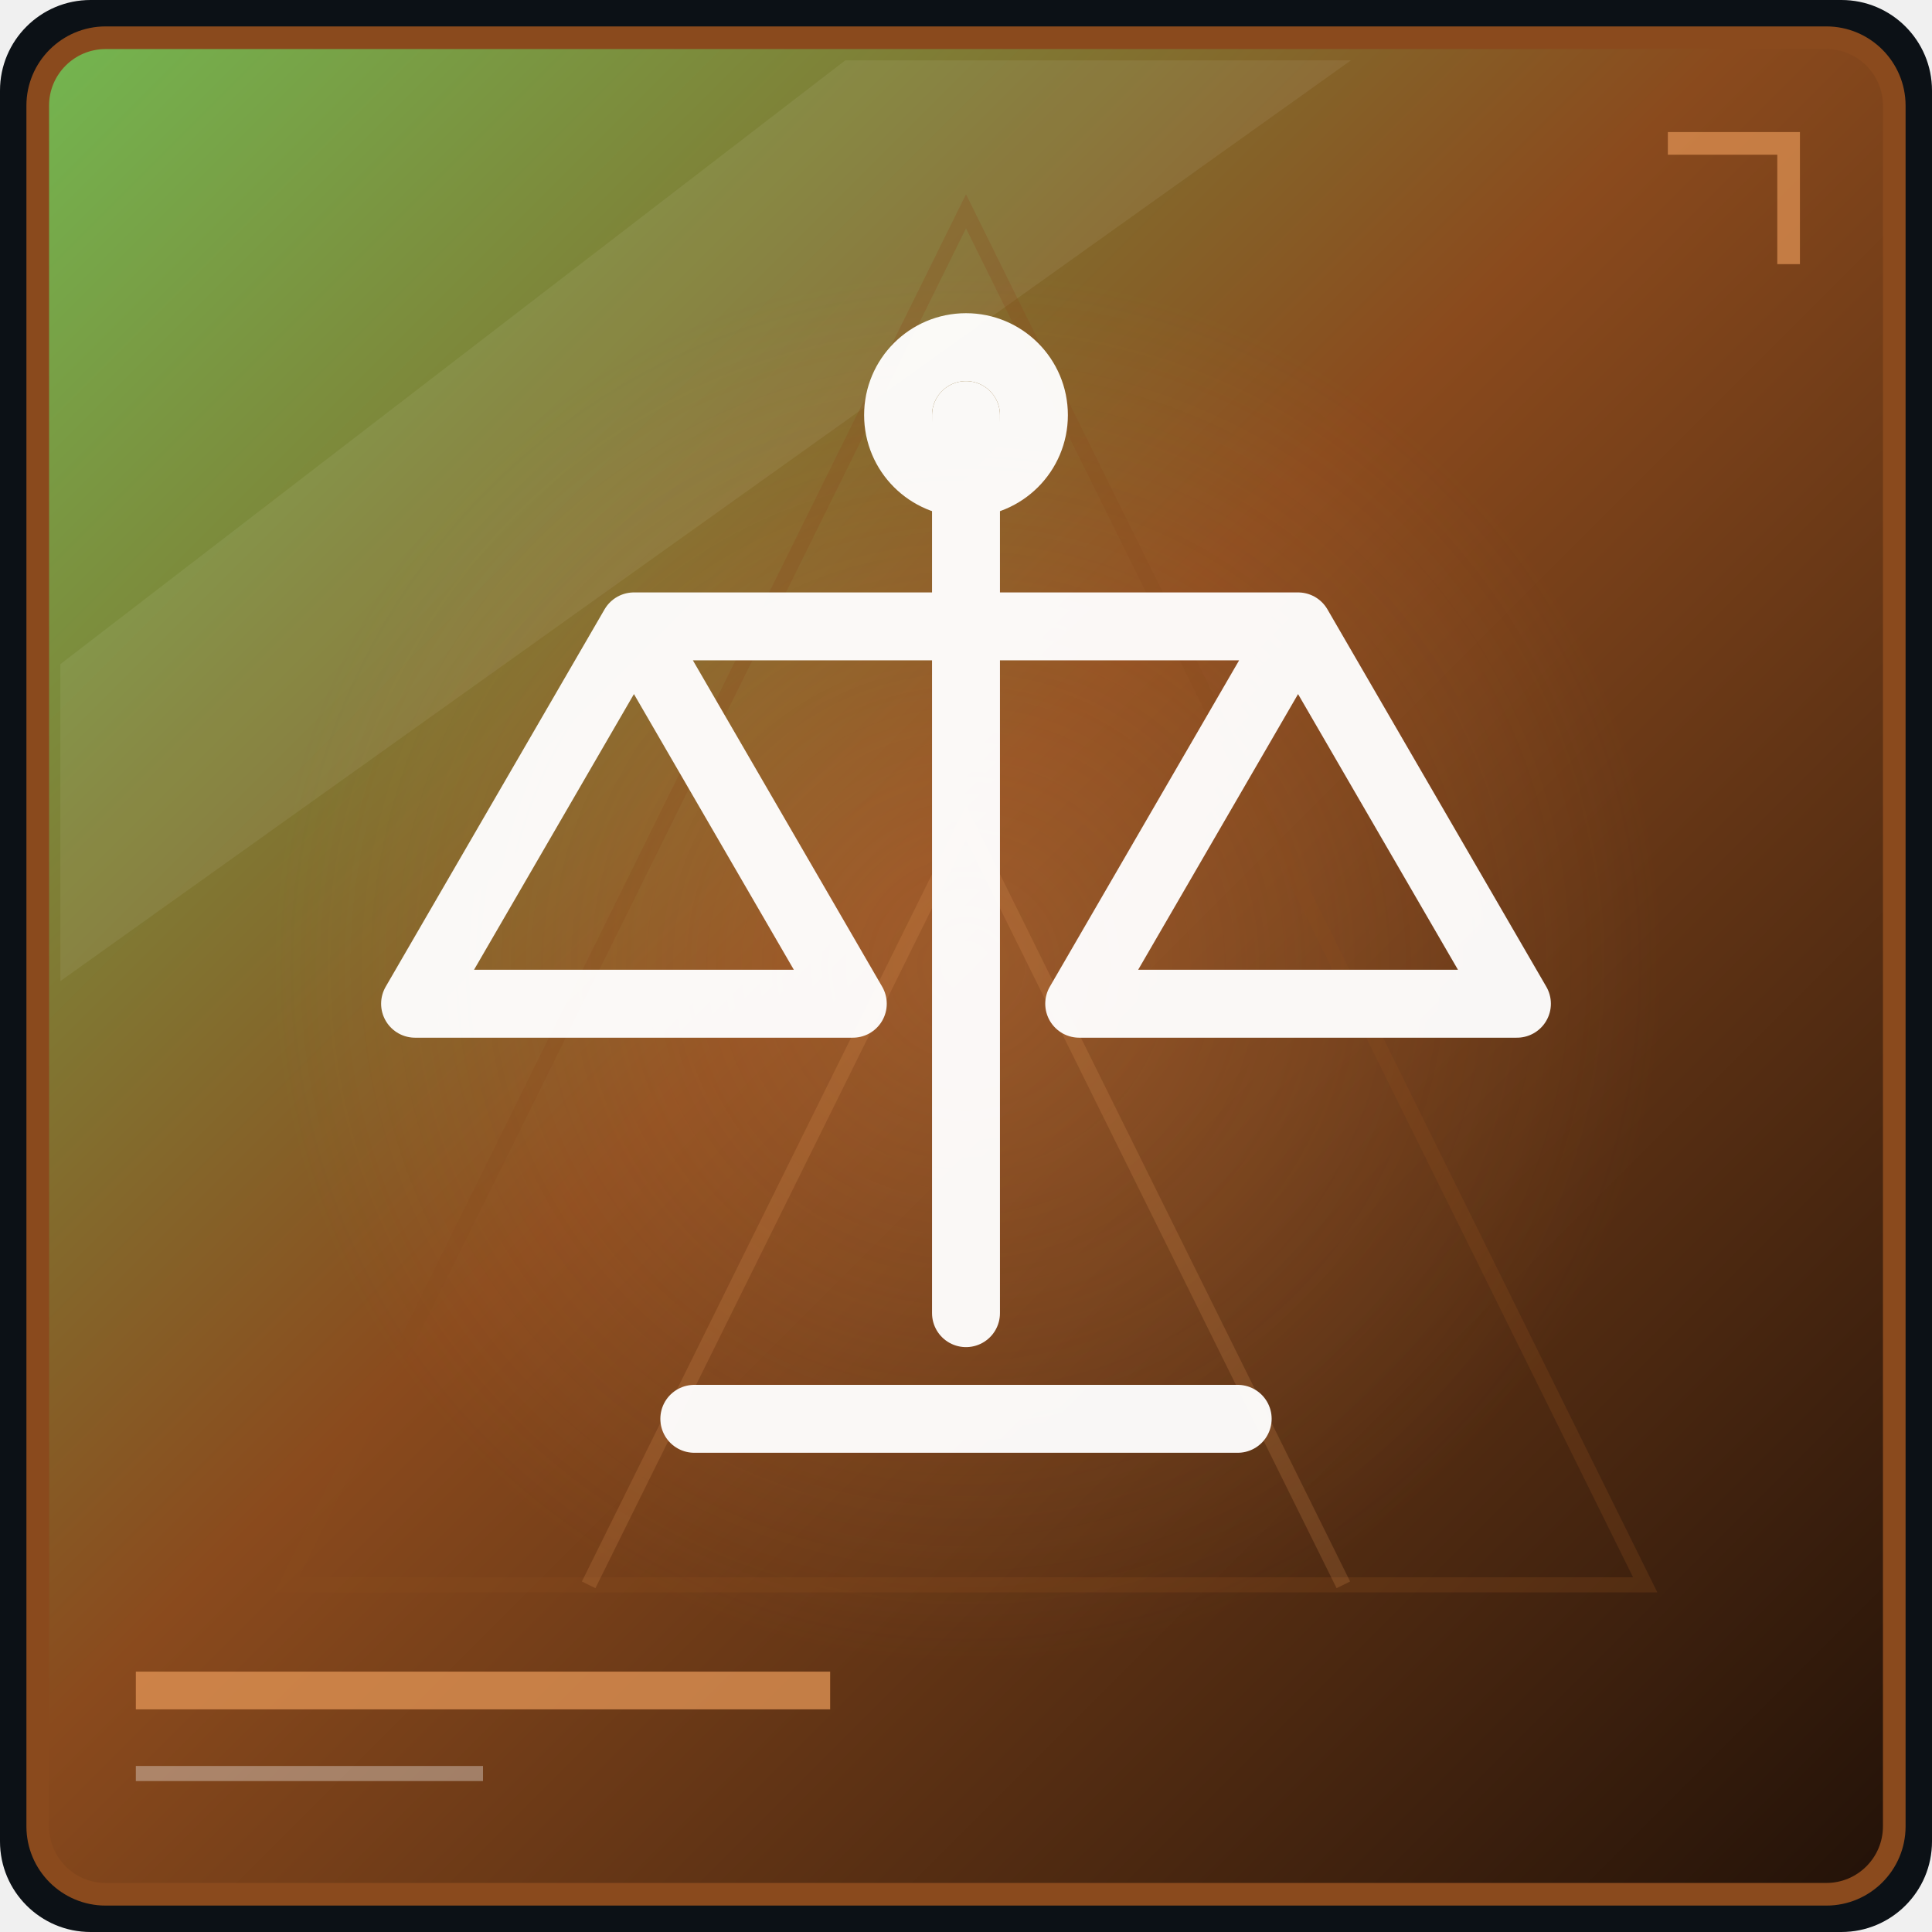
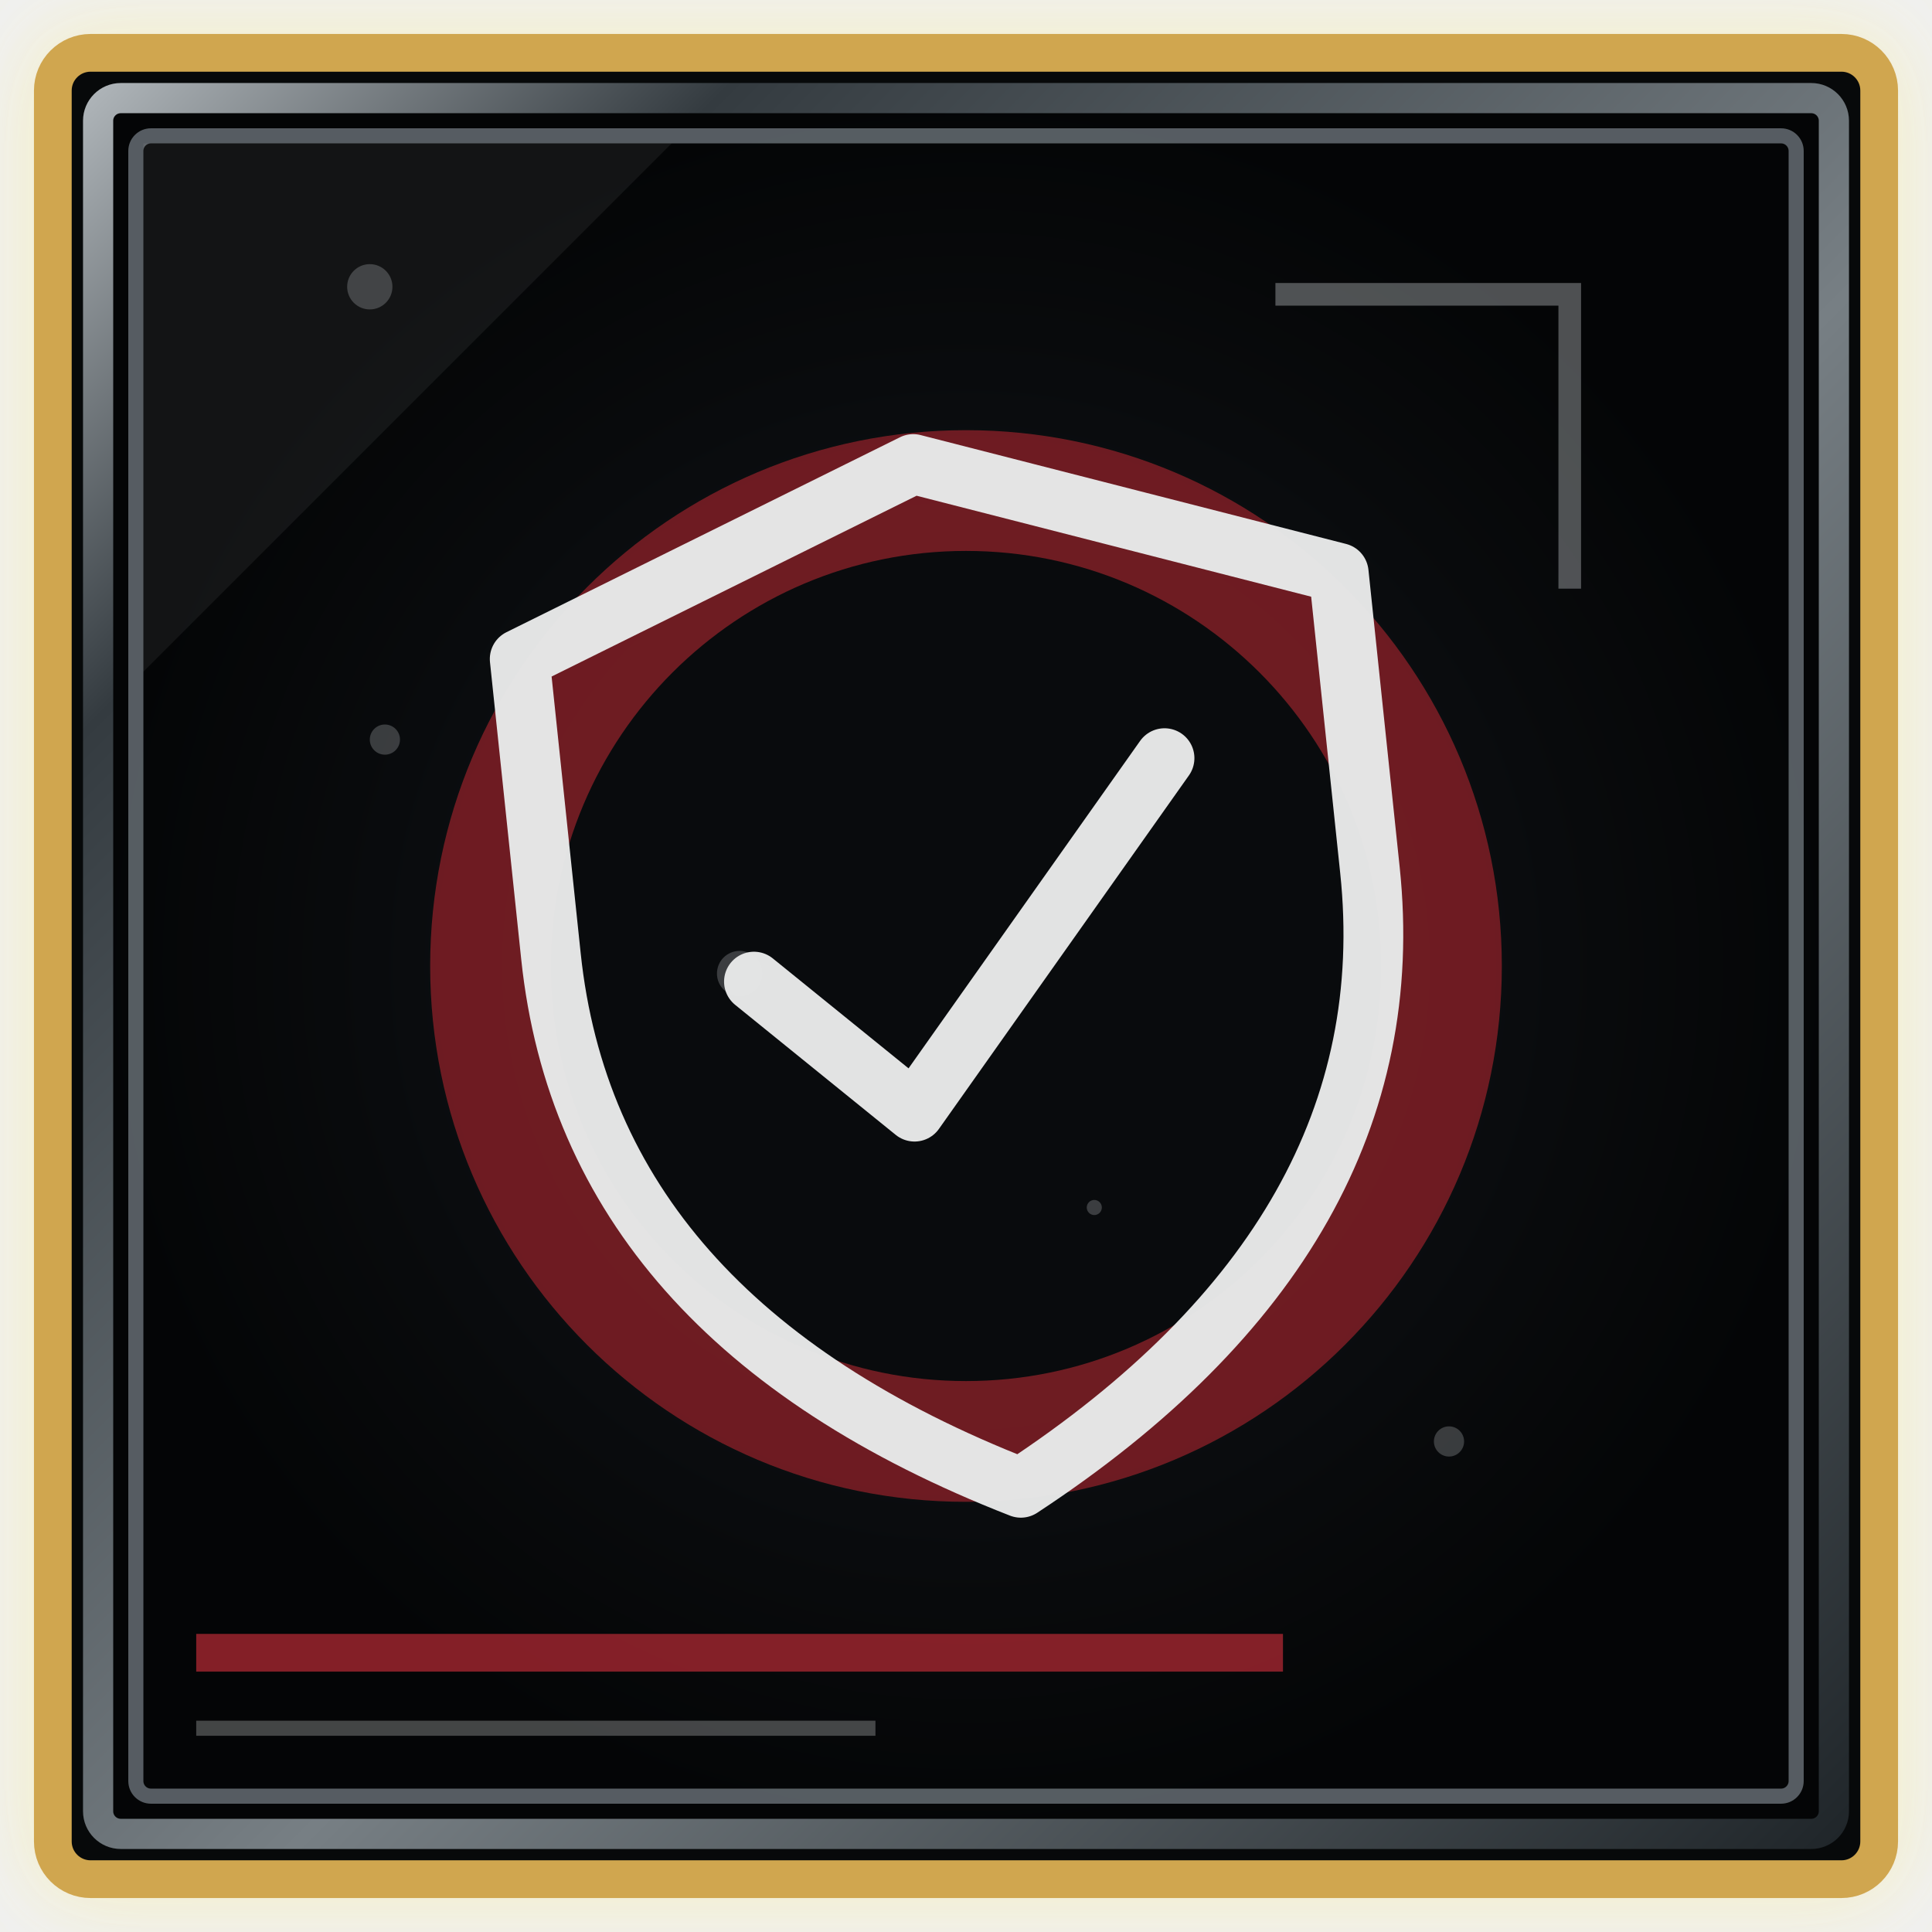
<svg xmlns="http://www.w3.org/2000/svg" width="256" height="256" viewBox="0 0 256 256">
  <defs>
-     <linearGradient id="bg40" x1="0" y1="0" x2="1" y2="1">
-       <stop stop-color="#73b851" />
-       <stop offset=".46" stop-color="#8a4a1d" />
-       <stop offset="1" stop-color="#211108" />
+     <filter id="gold40" x="-45%" y="-45%" width="190%" height="190%">
+       <feGaussianBlur stdDeviation="6" result="b" />
+       <feColorMatrix in="b" type="matrix" values="1 0 0 0 .77  0 1 0 0 .48  0 0 1 0 .10  0 0 0 .65 0" />
+     </filter>
+     <linearGradient id="steel40" x1="0" y1="0" x2="1" y2="1">
+       <stop stop-color="#aeb4b8" />
+       <stop offset=".18" stop-color="#343b40" />
+       <stop offset=".56" stop-color="#777f84" />
+       <stop offset="1" stop-color="#20262a" />
    </linearGradient>
-     <radialGradient id="glow40">
-       <stop stop-color="#e29455" stop-opacity=".55" />
-       <stop offset="1" stop-color="#e29455" stop-opacity="0" />
+     <radialGradient id="v40">
+       <stop stop-color="#171b1e" />
+       <stop offset=".68" stop-color="#090b0d" />
+       <stop offset="1" stop-color="#040506" />
    </radialGradient>
  </defs>
-   <rect width="256" height="256" rx="12" fill="#0c1116" />
-   <rect x="5" y="5" width="246" height="246" rx="9" fill="url(#bg40)" stroke="#8a4a1d" stroke-width="3" />
-   <path d="M8 88 112 8h67L8 130Z" fill="#ffffff" opacity=".07" />
-   <circle cx="128" cy="128" r="92" fill="url(#glow40)" opacity=".48" />
-   <path d="M38 210 128 28l90 182Z" fill="none" stroke="#8a4a1d" stroke-width="2" opacity=".28" />
-   <path d="m78 210 50-101 50 101" fill="none" stroke="#e29455" stroke-width="2" opacity=".2" />
-   <g fill="none" stroke="#ffffff" stroke-width="9" stroke-linecap="round" stroke-linejoin="round" opacity=".96">
-     <path d="M128 55v119M84 83h88M84 83l-29 50h58ZM172 83l-29 50h58ZM92 188h72" />
-     <circle cx="128" cy="55" r="9" />
+   <rect x="8" y="8" width="240" height="240" rx="5" fill="none" stroke="#d0a64f" stroke-width="6" filter="url(#gold40)" opacity=".88" />
+   <rect x="7" y="7" width="242" height="242" rx="5" fill="#07090a" stroke="#d0a64f" stroke-width="5" />
+   <rect x="13" y="13" width="230" height="230" rx="3" fill="url(#v40)" stroke="url(#steel40)" stroke-width="4" />
+   <rect x="18" y="18" width="220" height="220" rx="2" fill="none" stroke="#727a80" stroke-width="2" opacity=".75" />
+   <path d="M19 19h70L19 89Z" fill="#ffffff" opacity=".06" />
+   <circle cx="128" cy="128" r="71" fill="#8d2028" opacity=".76" />
+   <circle cx="128" cy="128" r="55" fill="#090b0d" />
+   <circle cx="51" cy="98" r="2" fill="#d8dde0" opacity=".24" />
+   <circle cx="98" cy="129" r="3" fill="#d8dde0" opacity=".24" />
+   <circle cx="145" cy="160" r="1" fill="#d8dde0" opacity=".24" />
+   <circle cx="192" cy="191" r="2" fill="#d8dde0" opacity=".24" />
+   <circle cx="49" cy="38" r="3" fill="#d8dde0" opacity=".24" />
+   <path d="M169 39h39v39" fill="none" stroke="#d8dde0" stroke-width="3" opacity=".35" />
+   <g transform="translate(15.36 15.36) scale(0.880) rotate(-6 128 128)" fill="none" stroke="#e7e8e8" stroke-width="9" stroke-linecap="round" stroke-linejoin="round" opacity=".98">
+     <path d="M128 52 190 75v45q0 55-62 87-62-32-62-87V75Z" />
+     <path d="m96 127 22 22 43-49" />
  </g>
-   <path d="M18 224h92" stroke="#e29455" stroke-width="5" opacity=".76" />
-   <path d="M18 235h46" stroke="#ffffff" stroke-width="2" opacity=".34" />
-   <path d="M221 19h16v16" fill="none" stroke="#e29455" stroke-width="3" opacity=".7" />
+   <path d="M26 219h144" stroke="#a4252f" stroke-width="5" opacity=".8" />
+   <path d="M26 229h90" stroke="#e7e8e8" stroke-width="2" opacity=".28" />
</svg>
